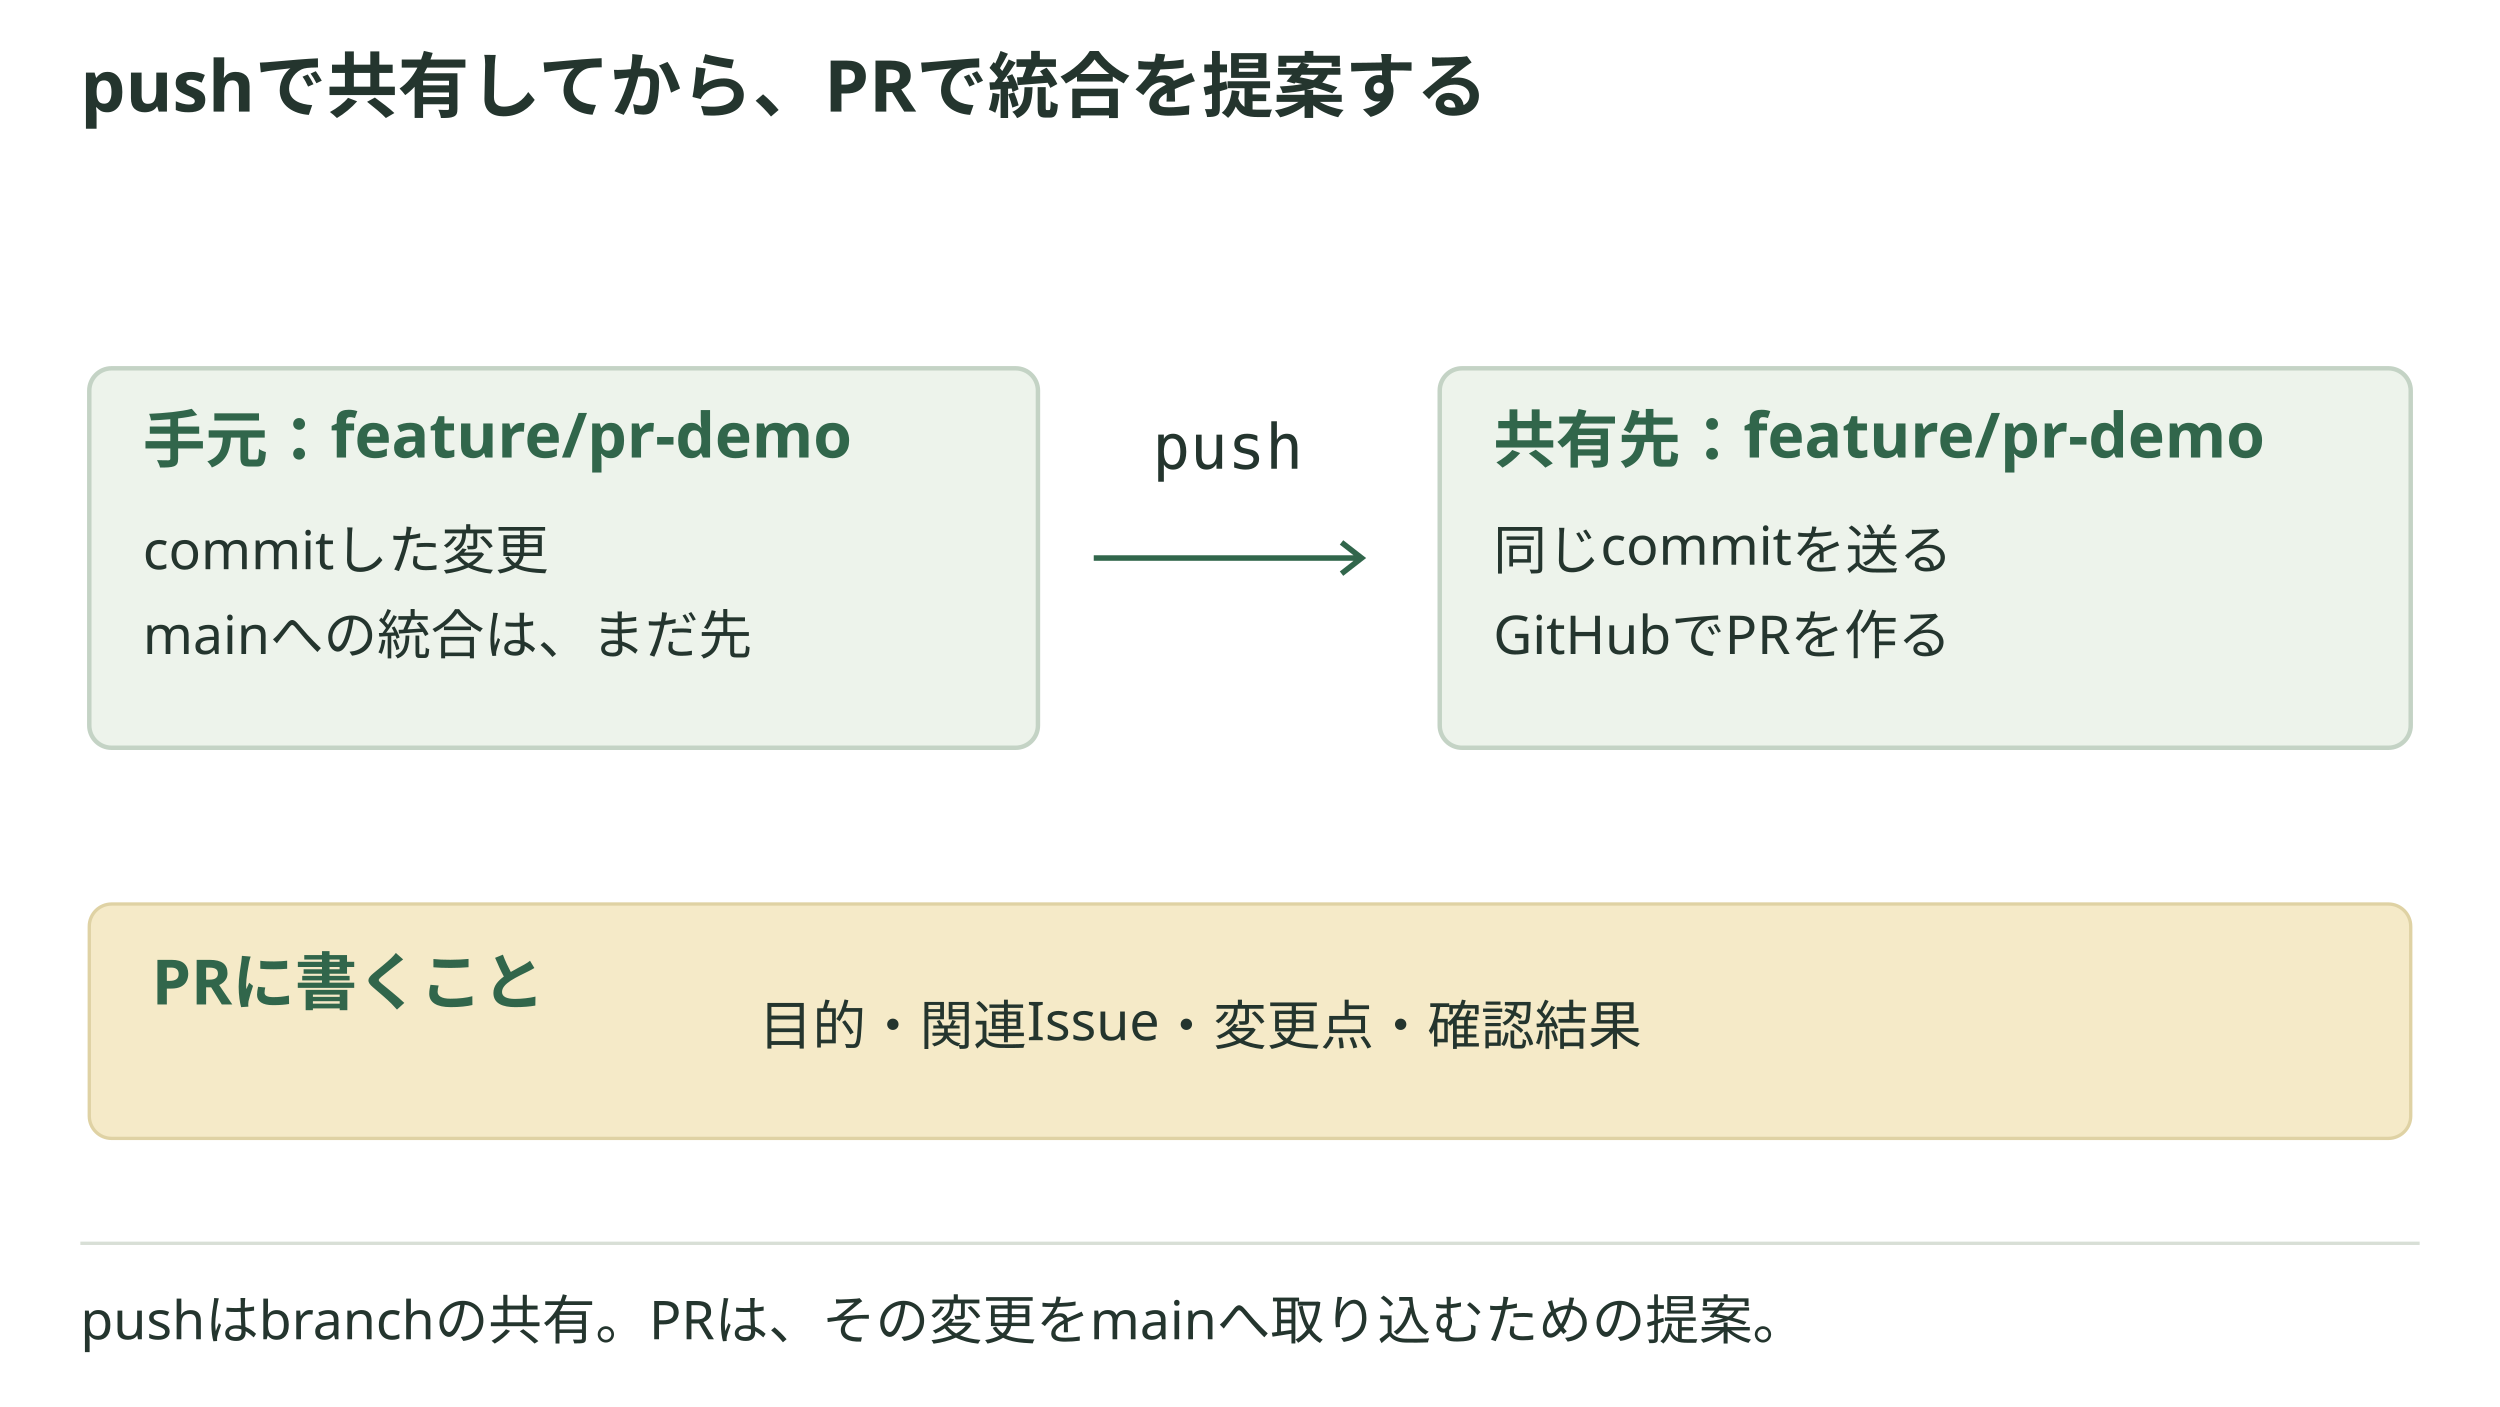
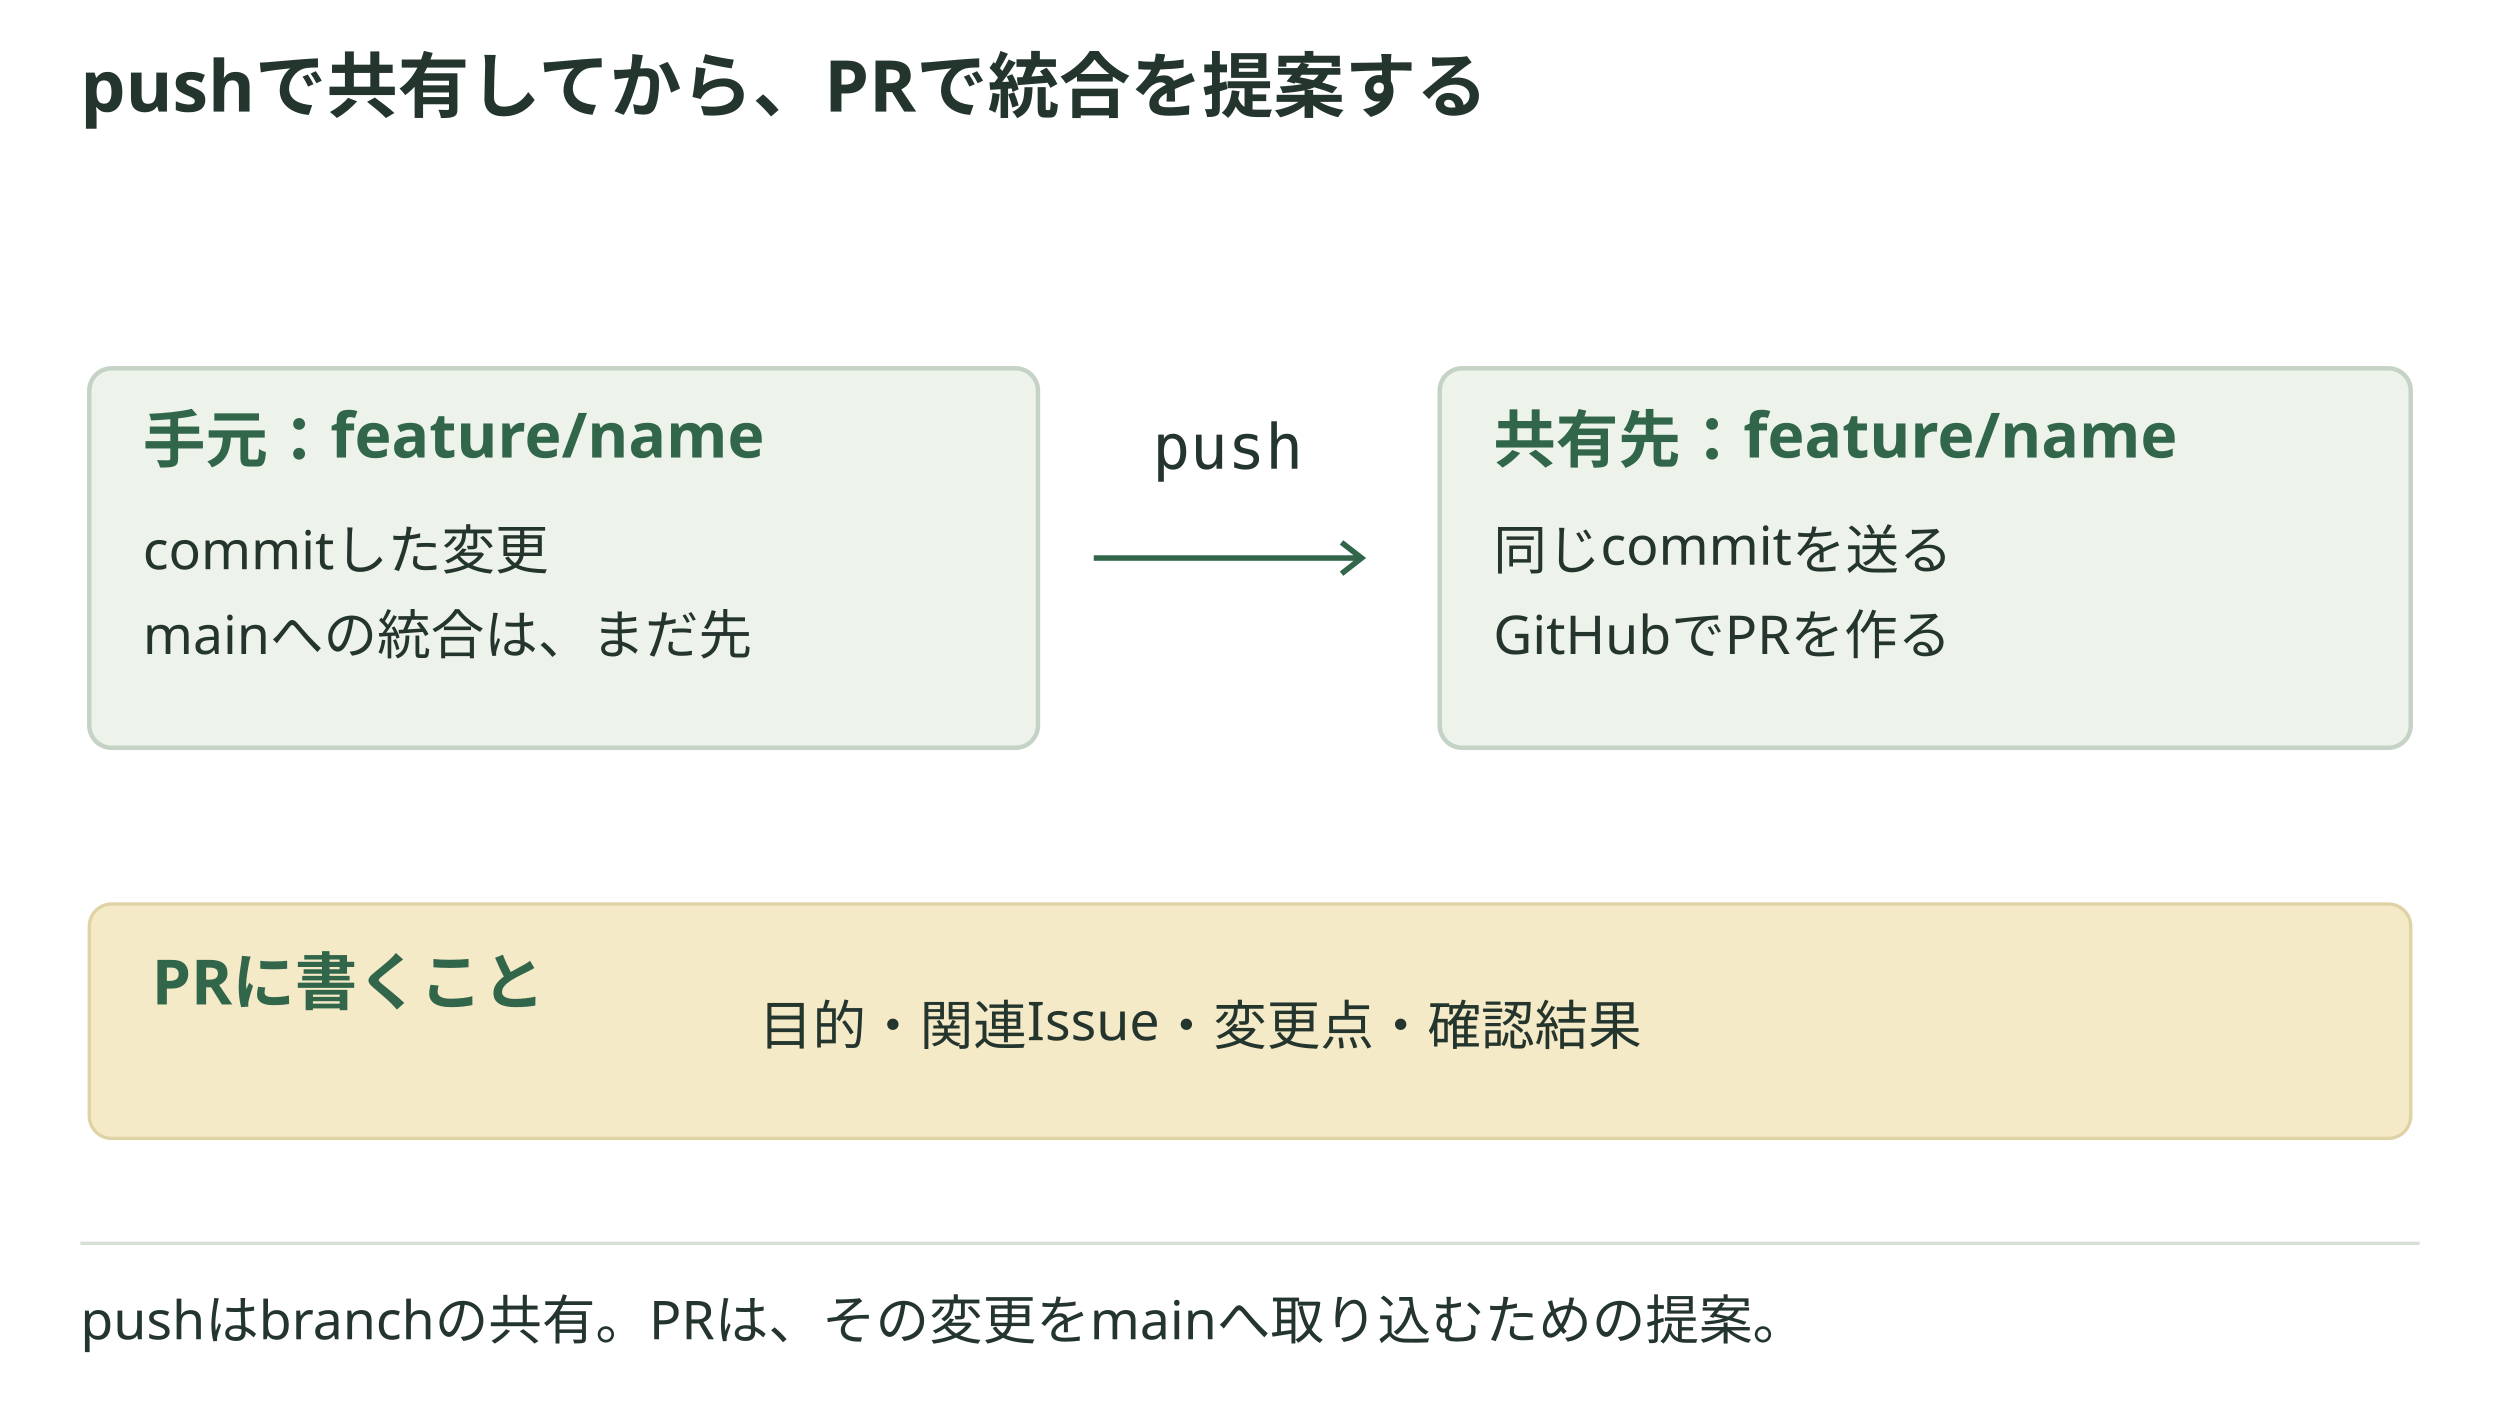
<svg xmlns="http://www.w3.org/2000/svg" class="collaboration-integration" viewBox="0 0 1120 630" role="img" aria-labelledby="collaboration-integration-title collaboration-integration-desc" data-current-state="publish">
  <style>
svg.collaboration-integration {background:#fbfcf9;font-family:"Noto Sans JP","Yu Gothic",Meiryo,sans-serif;}
svg.collaboration-integration text {fill:#24352e;font-size:28px;white-space:pre;}
svg.collaboration-integration .heading {font-size:32px;font-weight:700;}
svg.collaboration-integration .strong {fill:#31664b;font-weight:700;}
svg.collaboration-integration .small {font-size:24px;}
svg.collaboration-integration .tiny {font-size:21px;}
svg.collaboration-integration .mono {font-family:Consolas,"Yu Gothic",monospace;}
svg.collaboration-integration .muted {fill:#65736a;}
svg.collaboration-integration .red {fill:#a74238;}
svg.collaboration-integration .blue {fill:#486d9b;}
svg.collaboration-integration .link {fill:none;stroke:#a2ada5;stroke-width:3;}
svg.collaboration-integration .divider {fill:none;stroke:#d8dfd6;stroke-width:1.5;}
svg.collaboration-integration .arrow, svg.collaboration-integration .ref {fill:none;stroke:#31664b;stroke-width:2.5;}
svg.collaboration-integration .head-arrow {fill:none;stroke:#a74238;stroke-width:2.5;}
svg.collaboration-integration .commit {fill:#6f9e78;stroke:#31664b;stroke-width:2;}
svg.collaboration-integration .incoming {fill:#b5c8df;stroke:#486d9b;}
svg.collaboration-integration .marker {fill:none;stroke:#31664b;stroke-width:2.5;}
svg.collaboration-integration .wrong {fill:#f1d5ce;fill-opacity:.5;stroke:#a74238;stroke-width:2;}
svg.collaboration-integration .card {fill:#edf3eb;stroke:#c4d3c5;stroke-width:2;}
svg.collaboration-integration .label-box {fill:#e6f0e7;stroke:#b4c8b7;stroke-width:1.5;}
svg.collaboration-integration .blue-card {fill:#eef2f8;stroke:#a7bad4;stroke-width:2;}
svg.collaboration-integration .note {fill:#f5eac8;stroke:#dfd2a4;stroke-width:1.5;}
svg.collaboration-integration .planned {fill:#f5eac8;stroke:#b59842;stroke-width:2.5;stroke-dasharray:7 6;}
svg.collaboration-integration .planned-link {fill:none;stroke:#b59842;stroke-width:2.5;stroke-dasharray:7 6;}
svg.collaboration-integration .terminal {fill:#303d35;}
svg.collaboration-integration .terminal-text {fill:#faf9f4;font-family:Consolas,"Yu Gothic",monospace;font-size:24px;}
svg.collaboration-integration .terminal-error {fill:#ffcfb3;font-family:Consolas,monospace;font-size:24px;}
svg.collaboration-integration &gt; g[data-state] {display:none;}
svg.collaboration-integration[data-current-state="publish"] &gt; g[data-state="publish"],
svg.collaboration-integration[data-current-state="review"] &gt; g[data-state="review"],
svg.collaboration-integration[data-current-state="sync"] &gt; g[data-state="sync"],
svg.collaboration-integration[data-current-state="conflict-setup"] &gt; g[data-state="conflict-setup"],
svg.collaboration-integration[data-current-state="conflict-history"] &gt; g[data-state="conflict-history"],
svg.collaboration-integration[data-current-state="diverge"] &gt; g[data-state="diverge"],
svg.collaboration-integration[data-current-state="conflict-choice"] &gt; g[data-state="conflict-choice"],
svg.collaboration-integration[data-current-state="conflict-merge"] &gt; g[data-state="conflict-merge"],
svg.collaboration-integration[data-current-state="markers"] &gt; g[data-state="markers"],
svg.collaboration-integration[data-current-state="resolve"] &gt; g[data-state="resolve"],
svg.collaboration-integration[data-current-state="record"] &gt; g[data-state="record"],
svg.collaboration-integration[data-current-state="alternatives"] &gt; g[data-state="alternatives"] {display:block;}
</style>
  <g data-state="publish">
    <text x="36" y="50" class="heading" text-anchor="start">pushで共有してから、PRで統合を提案する</text>
    <rect x="40" y="165" width="425" height="170" rx="10" class="card" />
-     <text x="64" y="207" class="strong" text-anchor="start">手元：feature/pr-demo</text>
+     <text x="64" y="207" class="strong" text-anchor="start">手元：feature/name</text>
    <text x="64" y="255" class="small" text-anchor="start">commitした変更</text>
    <text x="64" y="293" class="small" text-anchor="start">mainへの統合は、まだ先</text>
    <path class="arrow" d="M490 250 H610 m-9 -7 l9 7 l-9 7" />
    <text x="550" y="210" class="mono" text-anchor="middle">push</text>
    <rect x="645" y="165" width="435" height="170" rx="10" class="card" />
-     <text x="669" y="207" class="strong" text-anchor="start">共有先：feature/pr-demo</text>
+     <text x="669" y="207" class="strong" text-anchor="start">共有先：feature/name</text>
    <text x="669" y="255" class="small" text-anchor="start">同じcommitを送る</text>
    <text x="669" y="293" class="small" text-anchor="start">GitHubでPRを作る</text>
    <rect x="40" y="405" width="1040" height="105" rx="10" class="note" />
    <text x="68" y="450" class="strong" text-anchor="start">PRに書くこと</text>
    <text x="340" y="468" class="small" text-anchor="start">目的・関連Issue・変更点・確認結果</text>
    <path class="divider" d="M36 557 H1084" />
    <text x="36" y="600" class="small" text-anchor="start">pushはbranchの共有。PRは、その変更をmainへ取り込むための提案。</text>
  </g>
  <g data-state="review">
    <text x="36" y="50" class="heading" text-anchor="start">PRでは、取り込み先・変更元・差分を確認する</text>
    <rect x="40" y="125" width="430" height="170" rx="10" class="card" />
    <text x="64" y="167" class="strong" text-anchor="start">base：取り込み先</text>
    <text x="64" y="215" class="small" text-anchor="start">main</text>
    <text x="64" y="253" class="small" text-anchor="start">ここへ変更を取り込む</text>
    <rect x="650" y="125" width="430" height="170" rx="10" class="card" />
    <text x="674" y="167" class="strong" text-anchor="start">compare：変更元</text>
-     <text x="674" y="215" class="small" text-anchor="start">feature/pr-demo</text>
+     <text x="674" y="215" class="small" text-anchor="start">feature/name</text>
    <text x="674" y="253" class="small" text-anchor="start">このbranchの変更を提案</text>
    <path class="arrow" d="M620 210 H500 m9 -7 l-9 7 l9 7" />
    <text x="560" y="170" class="small" text-anchor="middle">統合</text>
    <rect x="40" y="365" width="1040" height="150" rx="10" class="card" />
    <text x="70" y="410" class="strong" text-anchor="start">目的・差分・動作をレビュー</text>
    <text x="70" y="459" class="small" text-anchor="start">修正があれば同じbranchでcommit → push。確認してからmainへmerge。</text>
    <path class="divider" d="M36 557 H1084" />
    <text x="36" y="600" class="small" text-anchor="start">レビュー中の修正も同じPRに反映される。baseとcompareの向きを確かめる。</text>
  </g>
  <g data-state="sync">
    <text x="36" y="50" class="heading" text-anchor="start">共有先での統合後、手元のmainを更新する</text>
    <rect x="40" y="165" width="425" height="170" rx="10" class="card" />
    <text x="64" y="207" class="strong" text-anchor="start">共有先：main</text>
    <text x="64" y="255" class="small" text-anchor="start">PRの変更が統合済み</text>
    <text x="64" y="293" class="small" text-anchor="start">手元はまだ更新されていない</text>
    <path class="arrow" d="M490 250 H610 m-9 -7 l9 7 l-9 7" />
    <text x="550" y="205" class="mono" text-anchor="middle">pull</text>
    <rect x="645" y="165" width="435" height="170" rx="10" class="card" />
    <text x="669" y="207" class="strong" text-anchor="start">手元：main</text>
    <text x="669" y="255" class="small" text-anchor="start">前へ進められる場合だけ更新</text>
    <text x="669" y="293" class="small" text-anchor="start">履歴が分岐していたら停止</text>
    <rect x="40" y="405" width="1040" height="105" rx="10" class="card" />
    <text x="68" y="450" class="mono small" text-anchor="start">git switch main</text>
    <text x="560" y="450" class="mono small" text-anchor="start">git pull --ff-only</text>
    <path class="divider" d="M36 557 H1084" />
    <text x="36" y="600" class="small" text-anchor="start">pullはfetchも行う。origin/mainは、fetchで取得した共有先mainの位置を表す。</text>
  </g>
  <g data-state="conflict-setup">
    <text x="36" y="50" class="heading" text-anchor="start">別フォルダで、同じ行を別々に変更してみる</text>
    <rect x="285" y="90" width="550" height="145" rx="10" class="card" />
    <text x="307" y="125" class="strong" text-anchor="start">共通のcommit：hello.py</text>
    <text x="307" y="167" class="mono small" text-anchor="start">def greet():</text>
    <text x="307" y="207" class="mono small" text-anchor="start">    print("Hello, world!")</text>
    <path class="arrow" d="M410 240 L280 285 M710 240 L840 285" />
    <rect x="40" y="300" width="500" height="145" rx="10" class="card" />
    <text x="62" y="335" class="strong" text-anchor="start">mainで変更 → commit</text>
    <text x="62" y="377" class="mono small" text-anchor="start">def greet():</text>
    <text x="62" y="417" class="mono small" text-anchor="start">    print("Hello, everyone!")</text>
    <rect x="580" y="300" width="500" height="145" rx="10" class="blue-card" />
    <text x="602" y="335" class="strong" text-anchor="start">feat/jaで変更 → commit</text>
    <text x="602" y="377" class="mono small" text-anchor="start">def greet():</text>
    <text x="602" y="417" class="mono small" text-anchor="start">    print("こんにちは!")</text>
    <text x="560" y="505" class="small" text-anchor="middle">実習の順序：feat/jaでcommit → mainへ戻ってcommit</text>
    <path class="divider" d="M36 557 H1084" />
    <text x="36" y="600" class="small" text-anchor="start">既存の共有リポジトリと分けた、ローカル専用の練習用フォルダで再現する。</text>
  </g>
  <g data-state="conflict-history">
    <text x="36" y="50" class="heading" text-anchor="start">作業branchが分かれた後、mainも進んだ</text>
    <text x="50" y="110" class="strong" text-anchor="start">前：分岐した時点</text>
    <text x="615" y="110" class="strong" text-anchor="start">後：mainにもcommitを追加</text>
    <path class="divider" d="M560 90 V520" />
    <path class="link" d="M145 480 V320" />
    <circle class="commit " cx="145" cy="320" r="13" />
    <text x="117" y="328" class="mono small" text-anchor="end">C1</text>
    <circle class="commit " cx="145" cy="400" r="13" />
    <text x="117" y="408" class="mono small" text-anchor="end">c2</text>
    <circle class="commit " cx="145" cy="480" r="13" />
    <text x="117" y="488" class="mono small" text-anchor="end">c1</text>
    <path class="link" d="M145 320 L360 270" />
    <circle class="commit incoming" cx="360" cy="270" r="13" />
    <text x="332" y="278" class="mono small" text-anchor="end">F1</text>
    <rect class="marker" x="338" y="248" width="44" height="44" rx="5" />
    <text x="360" y="223" class="strong blue" text-anchor="middle">feat/ja</text>
    <rect class="marker" x="123" y="298" width="44" height="44" rx="5" />
    <text x="145" y="275" class="strong" text-anchor="middle">main</text>
    <path class="link" d="M710 480 V320" />
    <circle class="commit " cx="710" cy="320" r="13" />
    <text x="682" y="328" class="mono small" text-anchor="end">C1</text>
    <circle class="commit " cx="710" cy="400" r="13" />
    <text x="682" y="408" class="mono small" text-anchor="end">c2</text>
    <circle class="commit " cx="710" cy="480" r="13" />
    <text x="682" y="488" class="mono small" text-anchor="end">c1</text>
    <path class="link" d="M710 320 L925 270" />
    <circle class="commit incoming" cx="925" cy="270" r="13" />
    <text x="897" y="278" class="mono small" text-anchor="end">F1</text>
    <rect class="marker" x="903" y="248" width="44" height="44" rx="5" />
    <text x="925" y="223" class="strong blue" text-anchor="middle">feat/ja</text>
    <path class="link" d="M710 320 V210" />
    <circle class="commit " cx="710" cy="210" r="13" />
    <text x="682" y="218" class="mono small" text-anchor="end">M1</text>
    <rect class="marker" x="688" y="188" width="44" height="44" rx="5" />
    <text x="710" y="165" class="strong" text-anchor="middle">main</text>
    <path class="arrow" d="M475 370 H610 m-9 -7 l9 7 l-9 7" />
    <path class="divider" d="M36 557 H1084" />
    <text x="36" y="600" class="small" text-anchor="start">左右のC1とF1は同じ記録。mainがC1からM1へ進み、両方に固有の変更がある。</text>
  </g>
  <g data-state="diverge">
    <text x="36" y="50" class="heading" text-anchor="start">共通のコードから、同じ行を別々に変更した</text>
    <rect x="285" y="80" width="550" height="145" rx="10" class="card" />
    <text x="307" y="115" class="strong" text-anchor="start">共通：C1</text>
    <text x="307" y="157" class="mono small" text-anchor="start">def greet():</text>
    <text x="307" y="197" class="mono small" text-anchor="start">    print("Hello, world!")</text>
    <path class="arrow" d="M410 230 L280 270 M710 230 L840 270" />
    <rect x="40" y="275" width="500" height="145" rx="10" class="card" />
    <text x="62" y="310" class="strong" text-anchor="start">main：M1</text>
    <text x="62" y="352" class="mono small" text-anchor="start">def greet():</text>
    <text x="62" y="392" class="mono small" text-anchor="start">    print("Hello, everyone!")</text>
    <rect x="580" y="275" width="500" height="145" rx="10" class="blue-card" />
    <text x="602" y="310" class="strong" text-anchor="start">feat/ja：F1</text>
    <text x="602" y="352" class="mono small" text-anchor="start">def greet():</text>
    <text x="602" y="392" class="mono small" text-anchor="start">    print("こんにちは!")</text>
    <path class="link" d="M360 465 L560 525 L760 465" />
    <circle class="commit " cx="560" cy="525" r="13" />
    <text x="532" y="533" class="mono small" text-anchor="end">C1</text>
    <circle class="commit " cx="360" cy="465" r="13" />
    <text x="332" y="473" class="mono small" text-anchor="end">M1</text>
    <circle class="commit incoming" cx="760" cy="465" r="13" />
    <text x="732" y="473" class="mono small" text-anchor="end">F1</text>
    <rect class="marker" x="338" y="443" width="44" height="44" rx="5" />
    <rect class="marker" x="738" y="443" width="44" height="44" rx="5" />
    <text x="270" y="474" class="small strong" text-anchor="end">main</text>
    <text x="810" y="474" class="small blue strong" text-anchor="start">feat/ja</text>
    <path class="divider" d="M36 557 H1084" />
    <text x="36" y="600" class="small" text-anchor="start">両方が同じ行を変更。どんな挨拶を完成形にするかは、人が決める。</text>
  </g>
  <g data-state="conflict-choice">
    <text x="36" y="50" class="heading" text-anchor="start">mainへmergeしたい。でも、完成形を自動で決められない</text>
    <rect x="40" y="95" width="500" height="145" rx="10" class="card" />
    <text x="62" y="130" class="strong" text-anchor="start">main：M1</text>
    <text x="62" y="172" class="mono small" text-anchor="start">def greet():</text>
    <text x="62" y="212" class="mono small" text-anchor="start">    print("Hello, everyone!")</text>
    <rect x="580" y="95" width="500" height="145" rx="10" class="blue-card" />
    <text x="602" y="130" class="strong" text-anchor="start">feat/ja：F1</text>
    <text x="602" y="172" class="mono small" text-anchor="start">def greet():</text>
    <text x="602" y="212" class="mono small" text-anchor="start">    print("こんにちは!")</text>
    <path class="link" d="M360 370 L560 485 L760 370" />
    <circle class="commit " cx="560" cy="485" r="13" />
    <text x="532" y="493" class="mono small" text-anchor="end">C1</text>
    <circle class="commit " cx="360" cy="370" r="13" />
    <text x="332" y="378" class="mono small" text-anchor="end">M1</text>
    <circle class="commit incoming" cx="760" cy="370" r="13" />
    <text x="732" y="378" class="mono small" text-anchor="end">F1</text>
    <rect class="marker" x="338" y="348" width="44" height="44" rx="5" />
    <rect class="marker" x="738" y="348" width="44" height="44" rx="5" />
    <path class="planned-link" d="M360 370 V285 L760 370" />
    <circle class="planned" cx="360" cy="285" r="15" />
    <text x="403" y="292" class="small" text-anchor="start">予定のmerge commit（まだ存在しない）</text>
    <text x="270" y="379" class="small strong" text-anchor="end">main</text>
    <text x="810" y="379" class="small blue strong" text-anchor="start">feat/ja</text>
    <text x="80" y="505" class="small red" text-anchor="start">HEAD → main</text>
    <text x="610" y="525" class="mono small" text-anchor="start">git merge feat/ja</text>
    <path class="divider" d="M36 557 H1084" />
    <text x="36" y="600" class="small" text-anchor="start">点線は予定。競合した段階では新しいcommitは作られず、mainの目印も進まない。</text>
  </g>
  <g data-state="conflict-merge">
    <text x="36" y="50" class="heading" text-anchor="start">mergeは競合で停止する。履歴の統合は、まだ完了しない</text>
    <rect x="40" y="110" width="1040" height="300" rx="10" class="terminal" />
    <text x="68" y="160" class="terminal-text" text-anchor="start">(main) &gt; git merge feat/ja</text>
    <text x="68" y="215" class="terminal-text" text-anchor="start">Auto-merging hello.py</text>
    <text x="68" y="270" class="terminal-error" text-anchor="start">CONFLICT (content): Merge conflict in hello.py</text>
    <text x="68" y="325" class="terminal-text" text-anchor="start">Automatic merge failed; fix conflicts and then</text>
    <text x="68" y="365" class="terminal-text" text-anchor="start">commit the result.</text>
    <text x="70" y="475" class="strong" text-anchor="start">mainの先端はM1のまま</text>
    <text x="610" y="475" class="strong" text-anchor="start">次はhello.pyを開いて確認</text>
    <path class="divider" d="M36 557 H1084" />
    <text x="36" y="600" class="small" text-anchor="start">Gitが競合箇所にマーカーを入れる。編集・確認・add・commitをして統合を完了する。</text>
  </g>
  <g data-state="markers">
    <text x="36" y="50" class="heading" text-anchor="start">hello.py：マーカーの間に、双方の変更が並ぶ</text>
    <rect x="40" y="100" width="720" height="420" rx="10" class="card" />
    <text x="65" y="145" class="mono" text-anchor="start">def greet():</text>
    <rect x="55" y="165" width="690" height="120" rx="10" class="card" />
    <text x="75" y="205" class="mono small strong" text-anchor="start">&lt;&lt;&lt;&lt;&lt;&lt;&lt; HEAD</text>
    <text x="75" y="255" class="mono small" text-anchor="start">    print("Hello, everyone!")</text>
    <text x="75" y="325" class="mono small muted" text-anchor="start">=======</text>
    <rect x="55" y="345" width="690" height="120" rx="10" class="blue-card" />
    <text x="75" y="390" class="mono small" text-anchor="start">    print("こんにちは!")</text>
    <text x="75" y="440" class="mono small blue" text-anchor="start">&gt;&gt;&gt;&gt;&gt;&gt;&gt; feat/ja</text>
    <text x="800" y="205" class="strong" text-anchor="start">現在のmain側</text>
    <text x="800" y="250" class="red small" text-anchor="start">HEAD → main</text>
    <text x="800" y="390" class="blue strong" text-anchor="start">取り込む側</text>
    <text x="800" y="435" class="mono small" text-anchor="start">feat/ja</text>
    <path class="divider" d="M36 557 H1084" />
    <text x="36" y="600" class="small" text-anchor="start">マーカーは未解決箇所の印。完成形を残し、&lt;&lt;&lt;&lt;&lt;&lt;&lt;・=======・&gt;&gt;&gt;&gt;&gt;&gt;&gt;を削除する。</text>
  </g>
  <g data-state="resolve">
    <text x="36" y="50" class="heading" text-anchor="start">双方の意図を読んで、完成形を編集する</text>
    <rect x="40" y="100" width="500" height="170" rx="10" class="card" />
    <text x="64" y="142" class="strong" text-anchor="start">mainの変更</text>
    <text x="64" y="190" class="small" text-anchor="start">Hello, everyone!</text>
    <text x="64" y="228" class="small" text-anchor="start">みんなへの挨拶にする</text>
    <rect x="580" y="100" width="500" height="170" rx="10" class="blue-card" />
    <text x="604" y="142" class="strong" text-anchor="start">feat/jaの変更</text>
    <text x="604" y="190" class="small" text-anchor="start">こんにちは!</text>
    <text x="604" y="228" class="small" text-anchor="start">日本語で挨拶する</text>
    <path class="arrow" d="M290 285 V315 H560 V340 M830 285 V315 H560" />
    <rect x="210" y="365" width="700" height="145" rx="10" class="card" />
    <text x="232" y="400" class="strong" text-anchor="start">完成形の例：hello.py</text>
    <text x="232" y="442" class="mono small" text-anchor="start">def greet():</text>
    <text x="232" y="482" class="mono small" text-anchor="start">    print("みなさんこんにちは!")</text>
    <path class="divider" d="M36 557 H1084" />
    <text x="36" y="600" class="small" text-anchor="start">マーカーを消す → greet()を実行して確認 → git add hello.py → git commit。</text>
  </g>
  <g data-state="record">
    <text x="36" y="50" class="heading" text-anchor="start">解消した内容を、2つの親を持つcommitに記録する</text>
    <path class="link" d="M150 480 V210" />
    <circle class="commit " cx="150" cy="210" r="13" />
    <text x="122" y="218" class="mono small" text-anchor="end">M2</text>
    <circle class="commit " cx="150" cy="340" r="13" />
    <text x="122" y="348" class="mono small" text-anchor="end">M1</text>
    <circle class="commit " cx="150" cy="480" r="13" />
    <text x="122" y="488" class="mono small" text-anchor="end">C1</text>
    <path class="link" d="M150 480 L400 370 L150 210" />
    <circle class="commit incoming" cx="400" cy="370" r="13" />
    <text x="372" y="378" class="mono small" text-anchor="end">F1</text>
    <rect class="marker" x="128" y="188" width="44" height="44" rx="5" />
    <path class="ref" d="M172 210 H192" />
    <rect x="192" y="190" width="126" height="40" rx="10" class="label-box " />
    <text x="204" y="218" class="strong " text-anchor="start">main</text>
    <text x="245" y="145" class="red strong" text-anchor="start">HEAD</text>
    <path class="head-arrow" d="M280 153 V184 m-5 -7 l5 7 l5 -7" />
    <rect class="marker" x="378" y="348" width="44" height="44" rx="5" />
    <text x="400" y="320" class="strong blue" text-anchor="middle">feat/ja</text>
    <text x="40" y="300" class="small muted" text-anchor="start">親1</text>
    <text x="315" y="260" class="small blue" text-anchor="start">親2</text>
    <rect x="575" y="120" width="505" height="145" rx="10" class="card" />
    <text x="597" y="155" class="strong" text-anchor="start">M2に保存する完成形</text>
    <text x="597" y="197" class="mono small" text-anchor="start">def greet():</text>
    <text x="597" y="237" class="mono small" text-anchor="start">    print("みなさんこんにちは!")</text>
    <text x="575" y="335" class="small" text-anchor="start">M2の第一親：M1（main側）</text>
    <text x="575" y="385" class="small" text-anchor="start">M2の第二親：F1（取り込む側）</text>
    <text x="575" y="460" class="strong" text-anchor="start">main → M2</text>
    <text x="575" y="505" class="blue small" text-anchor="start">feat/ja → F1 のまま</text>
    <path class="divider" d="M36 557 H1084" />
    <text x="36" y="600" class="small" text-anchor="start">merge commitが作られ、HEADが指すmainがM2へ進む。既存のM1・F1は書き換わらない。</text>
  </g>
  <g data-state="alternatives">
    <text x="36" y="50" class="heading" text-anchor="start">途中で中止する方法と、GitHubでの解消</text>
    <rect x="40" y="130" width="500" height="170" rx="10" class="card" />
    <text x="64" y="172" class="strong" text-anchor="start">手元で中止する</text>
    <text x="64" y="220" class="small" text-anchor="start">git merge --abort</text>
    <text x="64" y="258" class="small" text-anchor="start">merge開始前の状態へ戻す</text>
    <rect x="580" y="130" width="500" height="170" rx="10" class="blue-card" />
    <text x="604" y="172" class="strong" text-anchor="start">GitHubで解消する</text>
    <text x="604" y="220" class="small" text-anchor="start">単純な競合に対応</text>
    <text x="604" y="258" class="small" text-anchor="start">baseをhead側へ取り込む</text>
    <rect x="40" y="385" width="1040" height="130" rx="10" class="note" />
    <text x="68" y="435" class="strong" text-anchor="start">GitHubで競合を解消した場合も</text>
    <text x="68" y="480" class="small" text-anchor="start">PRの差分や動作を確認し、取り込み先への統合を完了する。</text>
    <path class="divider" d="M36 557 H1084" />
    <text x="36" y="600" class="small" text-anchor="start">競合の解消は、完成形を決める作業。PRのレビューと統合も続けて確認する。</text>
  </g>
</svg>
